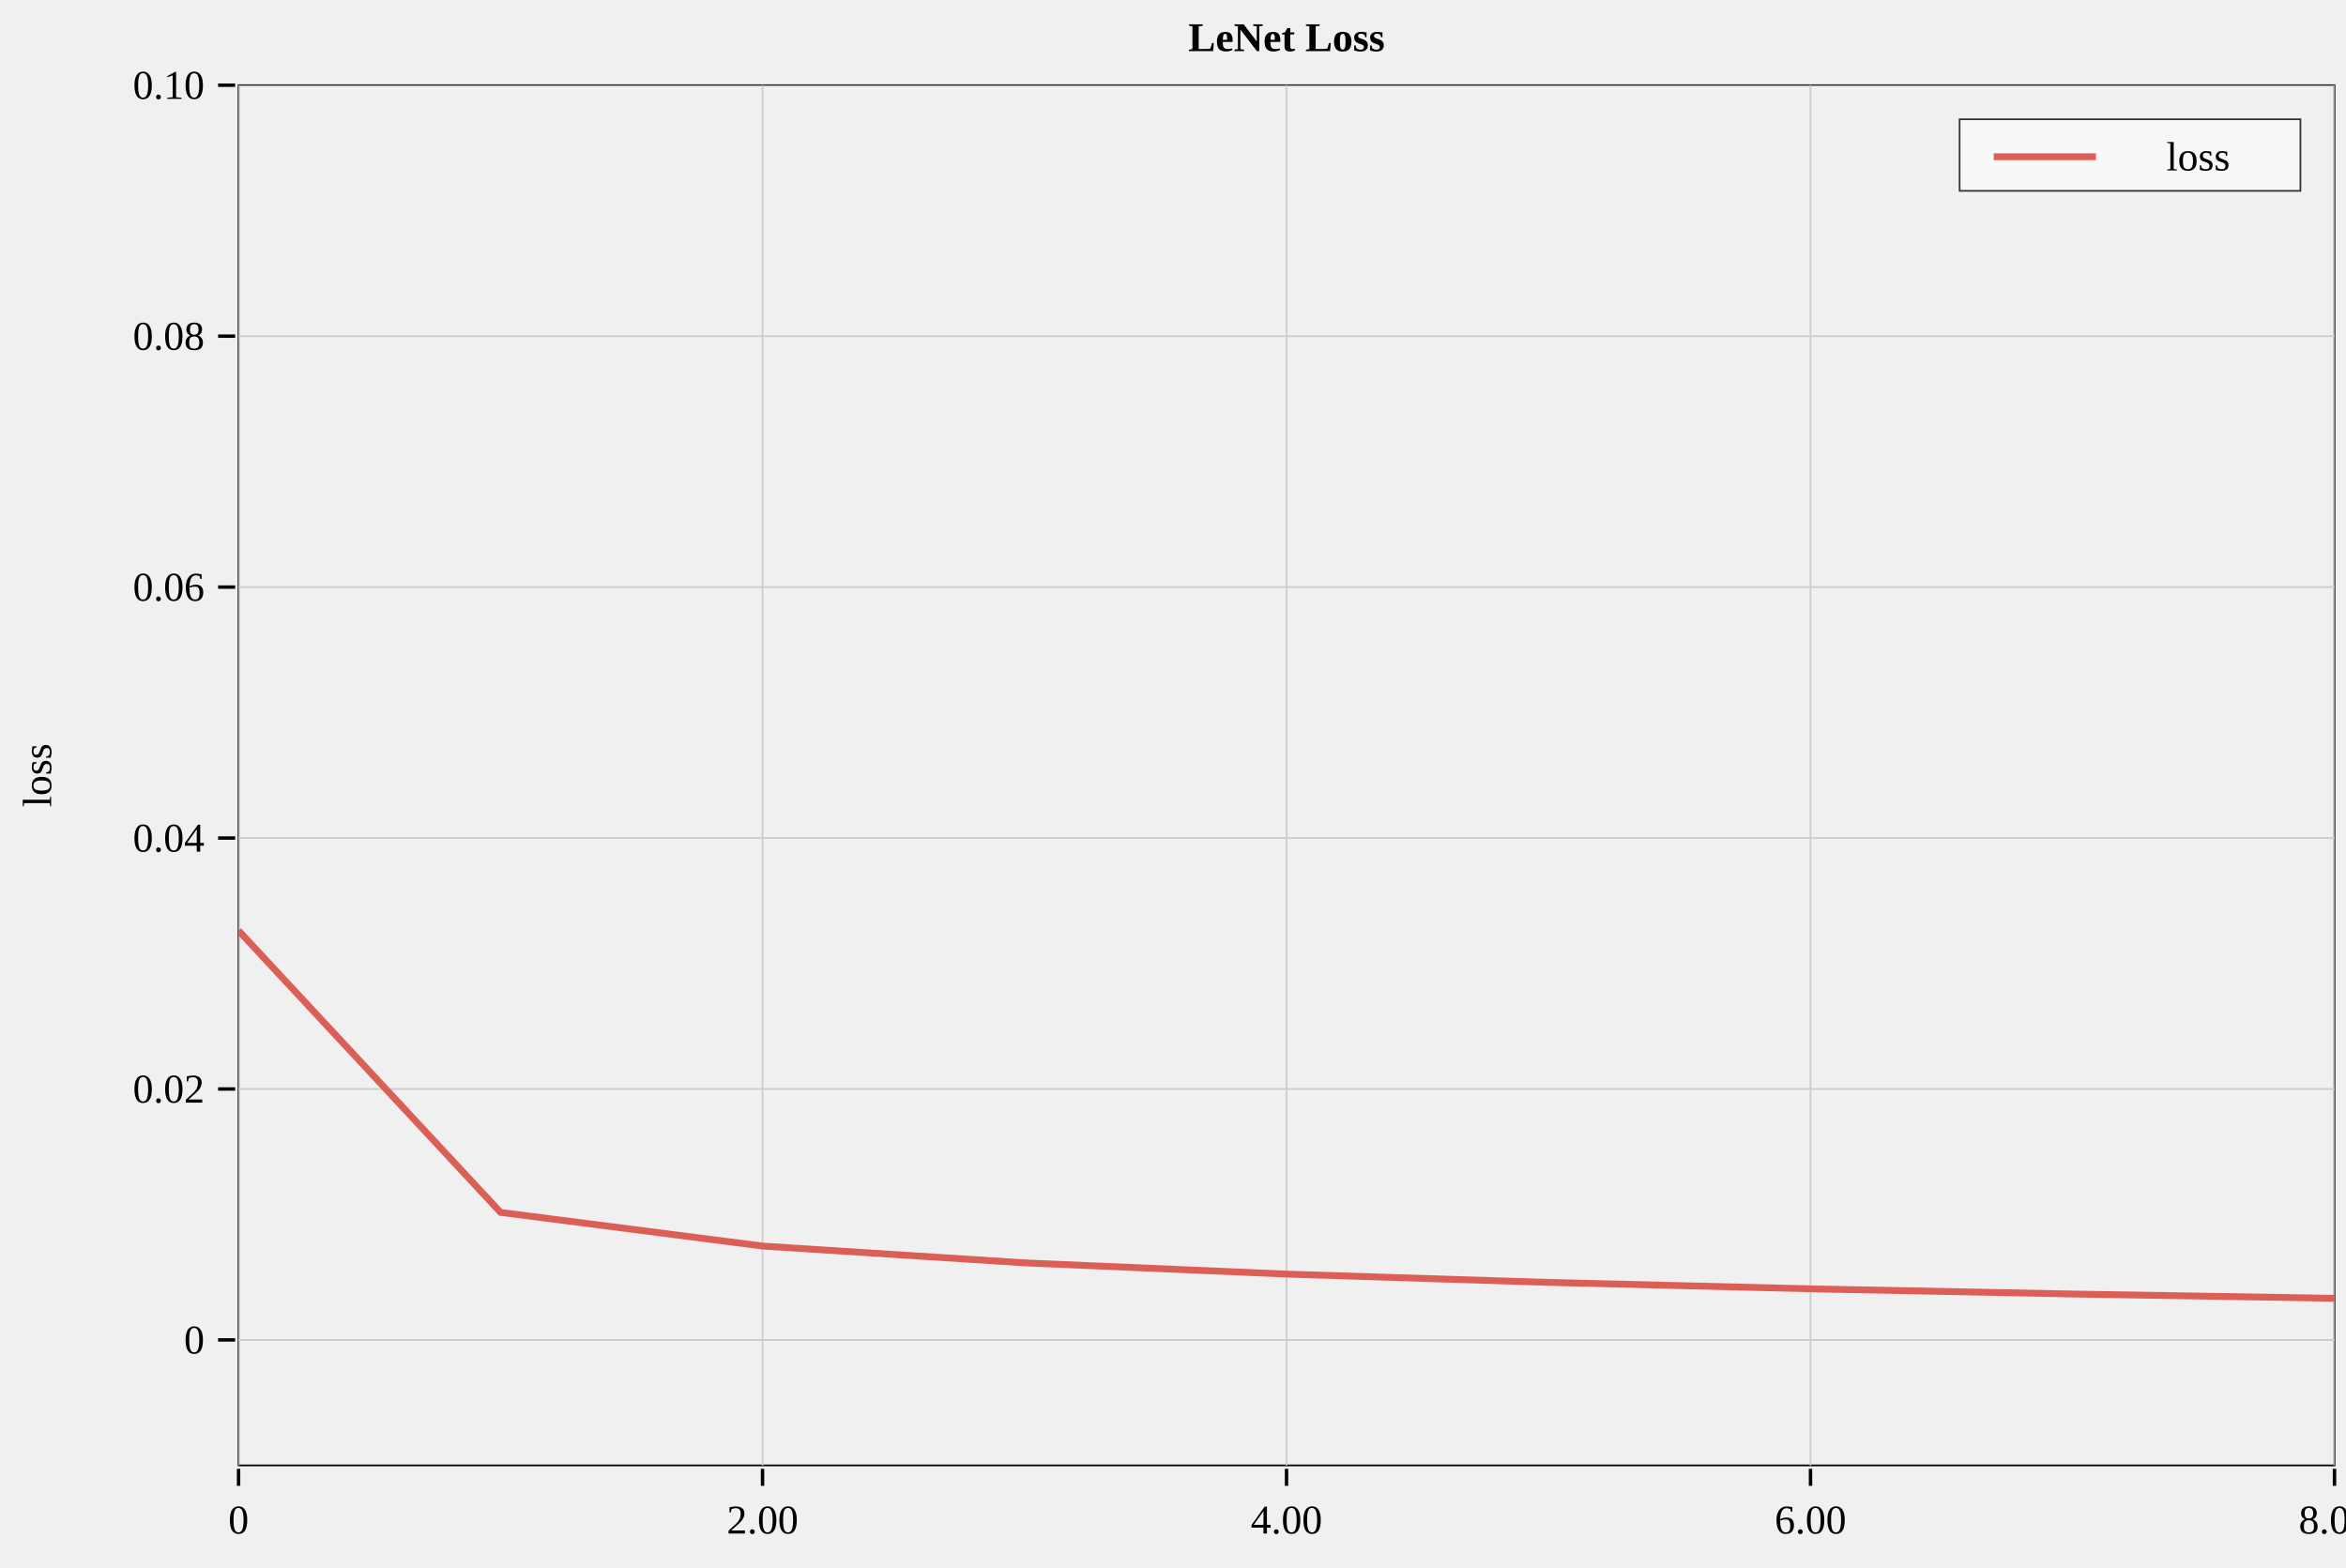
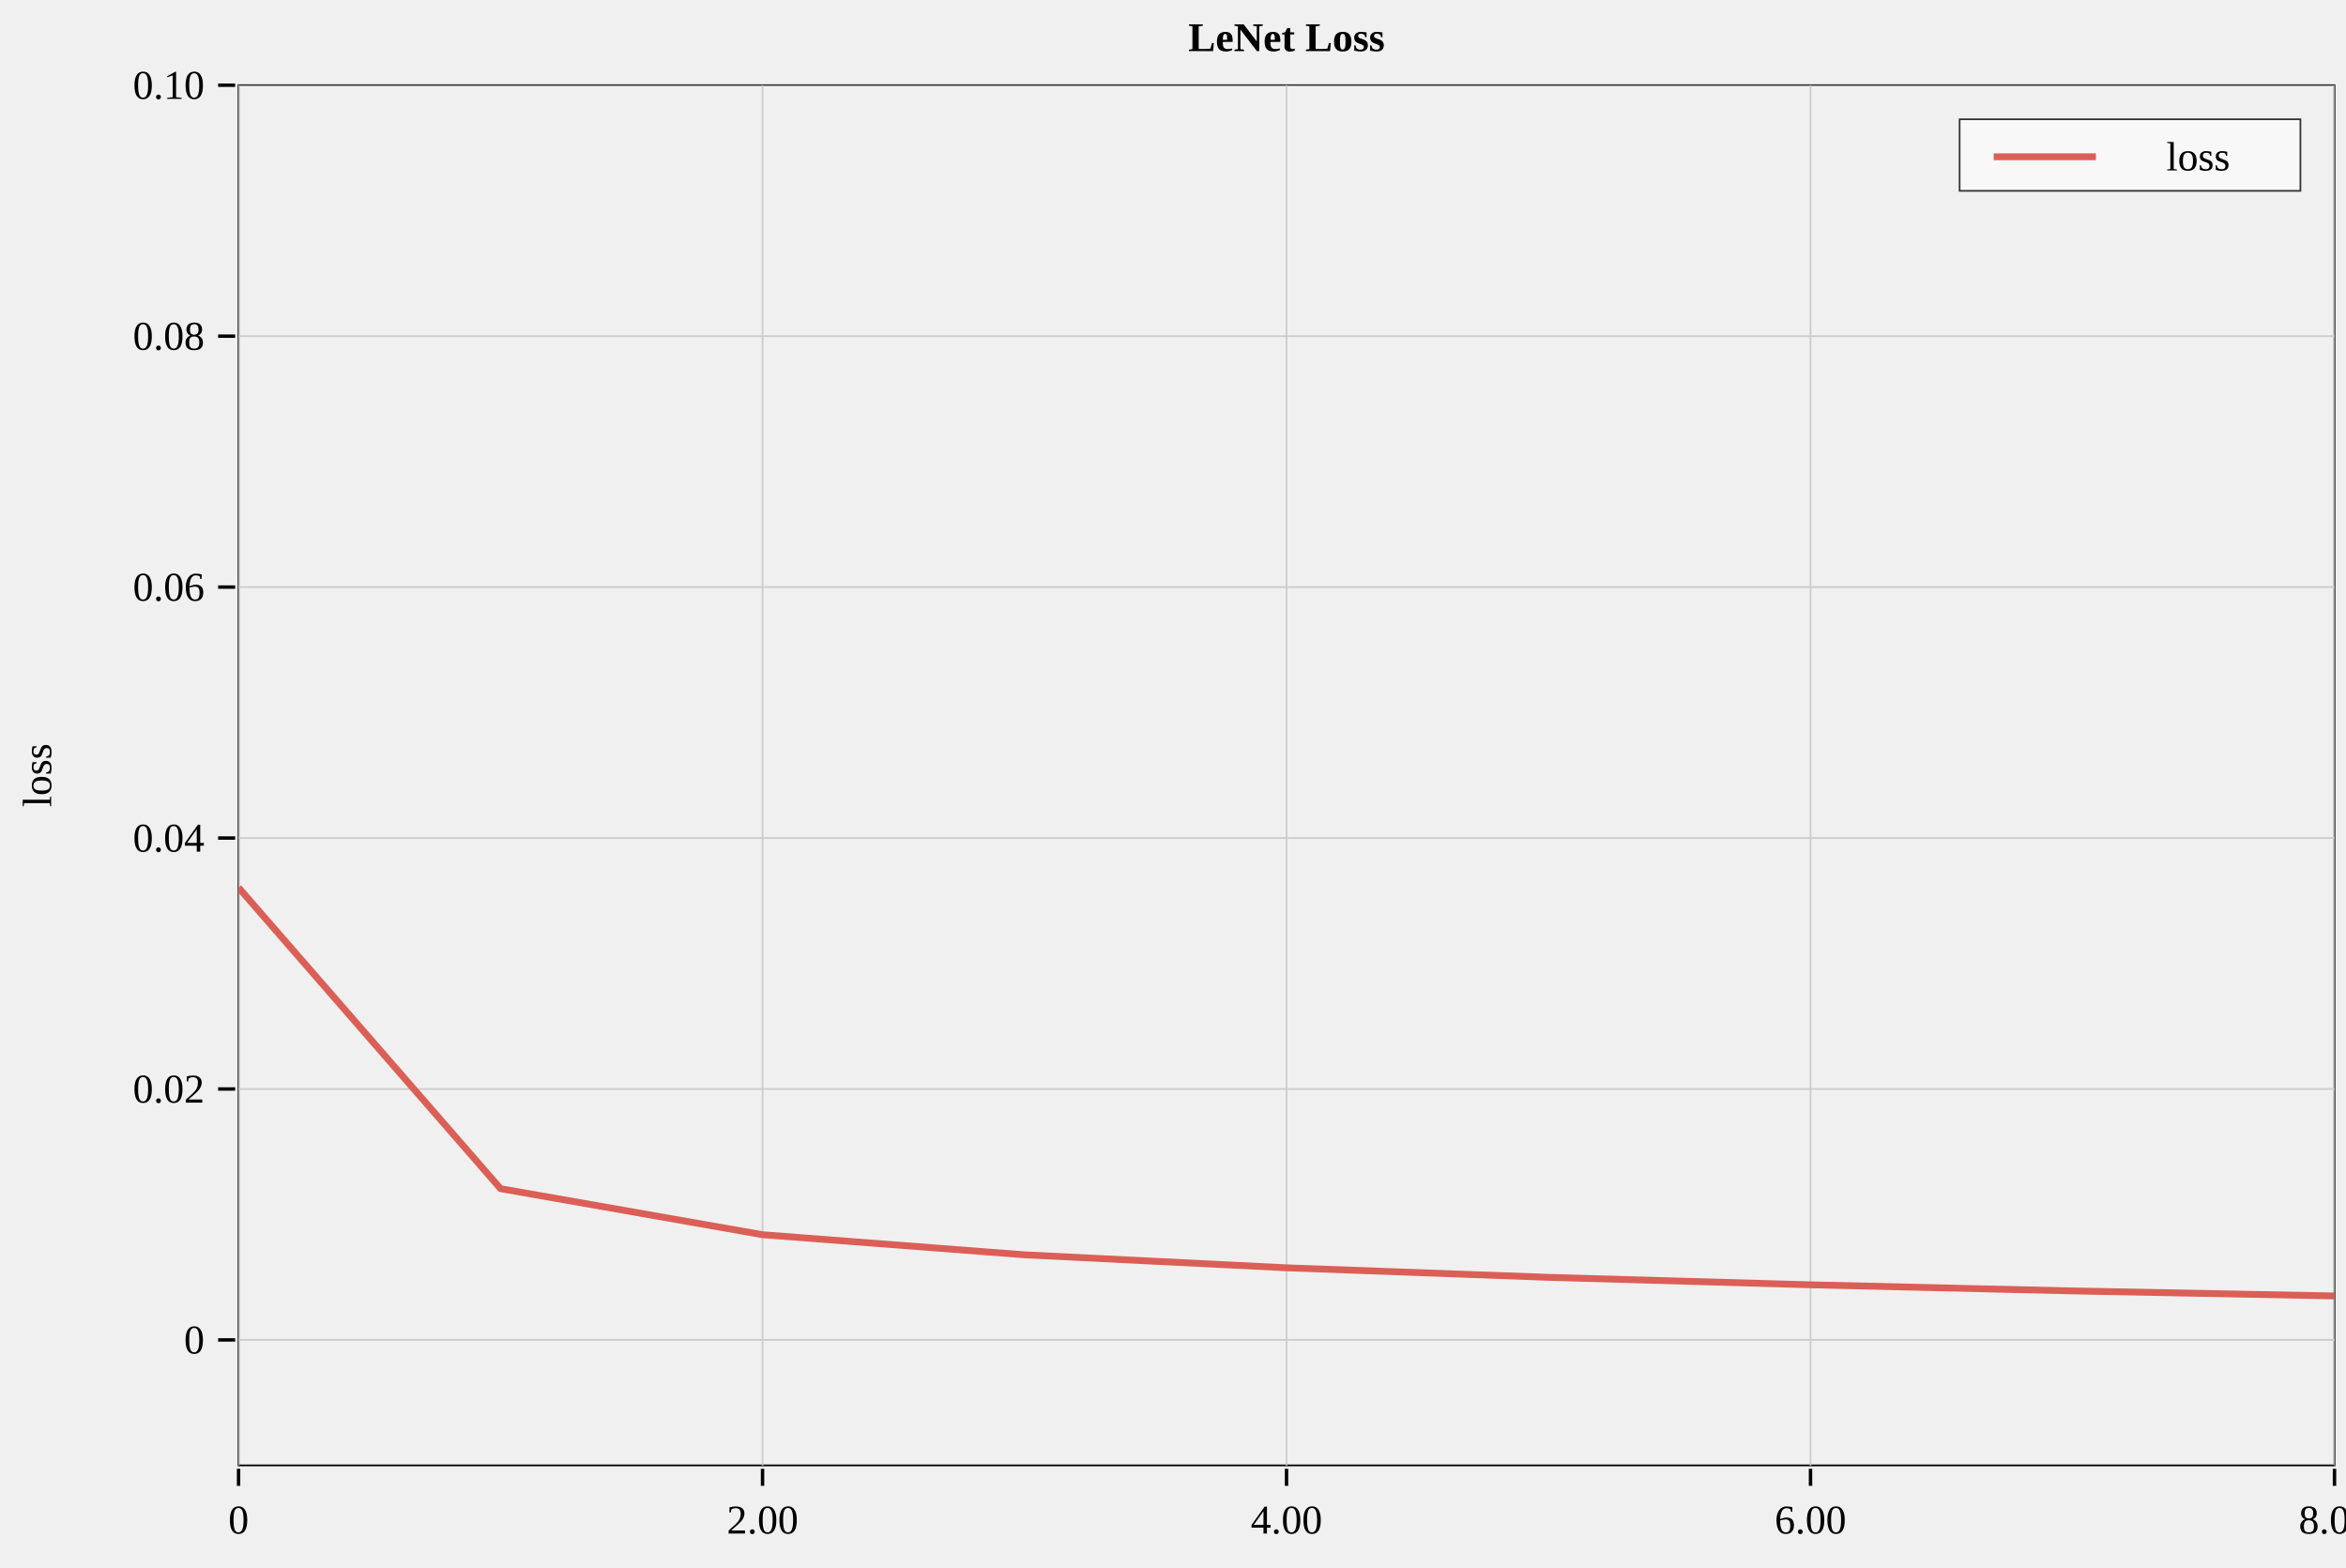
<svg xmlns="http://www.w3.org/2000/svg" class="charter" version="1.1" width="100%" viewbox="0 0 720 480">
  <defs>
    <clipPath id="plot-area">
      <rect x="70.00" y="25.00" width="615.00" height="405.00" />
    </clipPath>
  </defs>
  <text x="377.50" y="15.00" text-anchor="middle" font-weight="bold">LeNet Loss</text>
  <rect x="70.00" y="25.00" width="615.00" height="405.00" style="fill:none; fill-opacity:1.00; stroke:black; stroke-width:0.50;" />
  <text x="377.50" y="467.00" text-anchor="middle" font-weight="regular">n</text>
  <text transform="rotate(270, 5.00, 227.50) translate(0, 10)" x="5.00" y="227.50" text-anchor="middle" font-weight="regular">loss</text>
  <line clip-path="url(#plot-area)" x1="70.00" y1="25.00" x2="70.00" y2="430.00" style="stroke: #ccc;stroke-width:0.50" />
  <line x1="70.00" y1="431.00" x2="70.00" y2="436.00" style="stroke: black;stroke-width:1.00" />
  <text x="70.00" y="450.00" text-anchor="middle" font-weight="regular">0</text>
  <line clip-path="url(#plot-area)" x1="223.75" y1="25.00" x2="223.75" y2="430.00" style="stroke: #ccc;stroke-width:0.50" />
  <line x1="223.75" y1="431.00" x2="223.75" y2="436.00" style="stroke: black;stroke-width:1.00" />
  <text x="223.75" y="450.00" text-anchor="middle" font-weight="regular">2.00</text>
  <line clip-path="url(#plot-area)" x1="377.50" y1="25.00" x2="377.50" y2="430.00" style="stroke: #ccc;stroke-width:0.50" />
  <line x1="377.50" y1="431.00" x2="377.50" y2="436.00" style="stroke: black;stroke-width:1.00" />
  <text x="377.50" y="450.00" text-anchor="middle" font-weight="regular">4.00</text>
  <line clip-path="url(#plot-area)" x1="531.25" y1="25.00" x2="531.25" y2="430.00" style="stroke: #ccc;stroke-width:0.50" />
  <line x1="531.25" y1="431.00" x2="531.25" y2="436.00" style="stroke: black;stroke-width:1.00" />
  <text x="531.25" y="450.00" text-anchor="middle" font-weight="regular">6.00</text>
  <line clip-path="url(#plot-area)" x1="685.00" y1="25.00" x2="685.00" y2="430.00" style="stroke: #ccc;stroke-width:0.50" />
  <line x1="685.00" y1="431.00" x2="685.00" y2="436.00" style="stroke: black;stroke-width:1.00" />
  <text x="685.00" y="450.00" text-anchor="middle" font-weight="regular">8.00</text>
  <line clip-path="url(#plot-area)" x1="25.00" y1="393.18" x2="685.00" y2="393.18" style="stroke: #ccc;stroke-width:0.50" />
  <line x1="64.00" y1="393.18" x2="69.00" y2="393.18" style="stroke: black;stroke-width:1.00" />
  <text x="60.00" y="397.18" text-anchor="end" font-weight="regular">0</text>
  <line clip-path="url(#plot-area)" x1="25.00" y1="319.55" x2="685.00" y2="319.55" style="stroke: #ccc;stroke-width:0.50" />
  <line x1="64.00" y1="319.55" x2="69.00" y2="319.55" style="stroke: black;stroke-width:1.00" />
  <text x="60.00" y="323.55" text-anchor="end" font-weight="regular">0.02</text>
  <line clip-path="url(#plot-area)" x1="25.00" y1="245.91" x2="685.00" y2="245.91" style="stroke: #ccc;stroke-width:0.50" />
  <line x1="64.00" y1="245.91" x2="69.00" y2="245.91" style="stroke: black;stroke-width:1.00" />
  <text x="60.00" y="249.91" text-anchor="end" font-weight="regular">0.04</text>
  <line clip-path="url(#plot-area)" x1="25.00" y1="172.27" x2="685.00" y2="172.27" style="stroke: #ccc;stroke-width:0.50" />
  <line x1="64.00" y1="172.27" x2="69.00" y2="172.27" style="stroke: black;stroke-width:1.00" />
  <text x="60.00" y="176.27" text-anchor="end" font-weight="regular">0.06</text>
  <line clip-path="url(#plot-area)" x1="25.00" y1="98.64" x2="685.00" y2="98.64" style="stroke: #ccc;stroke-width:0.50" />
  <line x1="64.00" y1="98.64" x2="69.00" y2="98.64" style="stroke: black;stroke-width:1.00" />
  <text x="60.00" y="102.64" text-anchor="end" font-weight="regular">0.08</text>
  <line clip-path="url(#plot-area)" x1="25.00" y1="25.00" x2="685.00" y2="25.00" style="stroke: #ccc;stroke-width:0.50" />
  <line x1="64.00" y1="25.00" x2="69.00" y2="25.00" style="stroke: black;stroke-width:1.00" />
  <text x="60.00" y="29.00" text-anchor="end" font-weight="regular">0.10</text>
-   <polyline clip-path="url(#plot-area)" style="fill:none; stroke:#db5f57; stroke-width:2.00;" points="70.00,273.08 146.88,355.76 223.75,365.64 300.62,370.57 377.50,373.87 454.38,376.30 531.25,378.19 608.12,379.71 685.00,380.97 " />
+   <polyline clip-path="url(#plot-area)" style="fill:none; stroke:#db5f57; stroke-width:2.00;" points="70.00,260.46 146.88,348.80 223.75,362.31 300.62,368.21 377.50,372.02 454.38,374.82 531.25,377.01 608.12,378.80 685.00,380.28 " />
  <rect x="575.00" y="35.00" width="100.00" height="21.00" style="fill:white; fill-opacity:0.50; stroke:#333; stroke-width:0.50;" />
  <defs>
    <clipPath id="leg-area">
      <rect x="615.00" y="35.00" width="58.00" height="21.00" />
    </clipPath>
  </defs>
  <line x1="585.00" y1="46.00" x2="615.00" y2="46.00" style="stroke: #db5f57;stroke-width:2.00" />
  <text clip-path="url(#leg-area)" x="645.00" y="50.00" text-anchor="middle" font-weight="regular">loss</text>
</svg>
